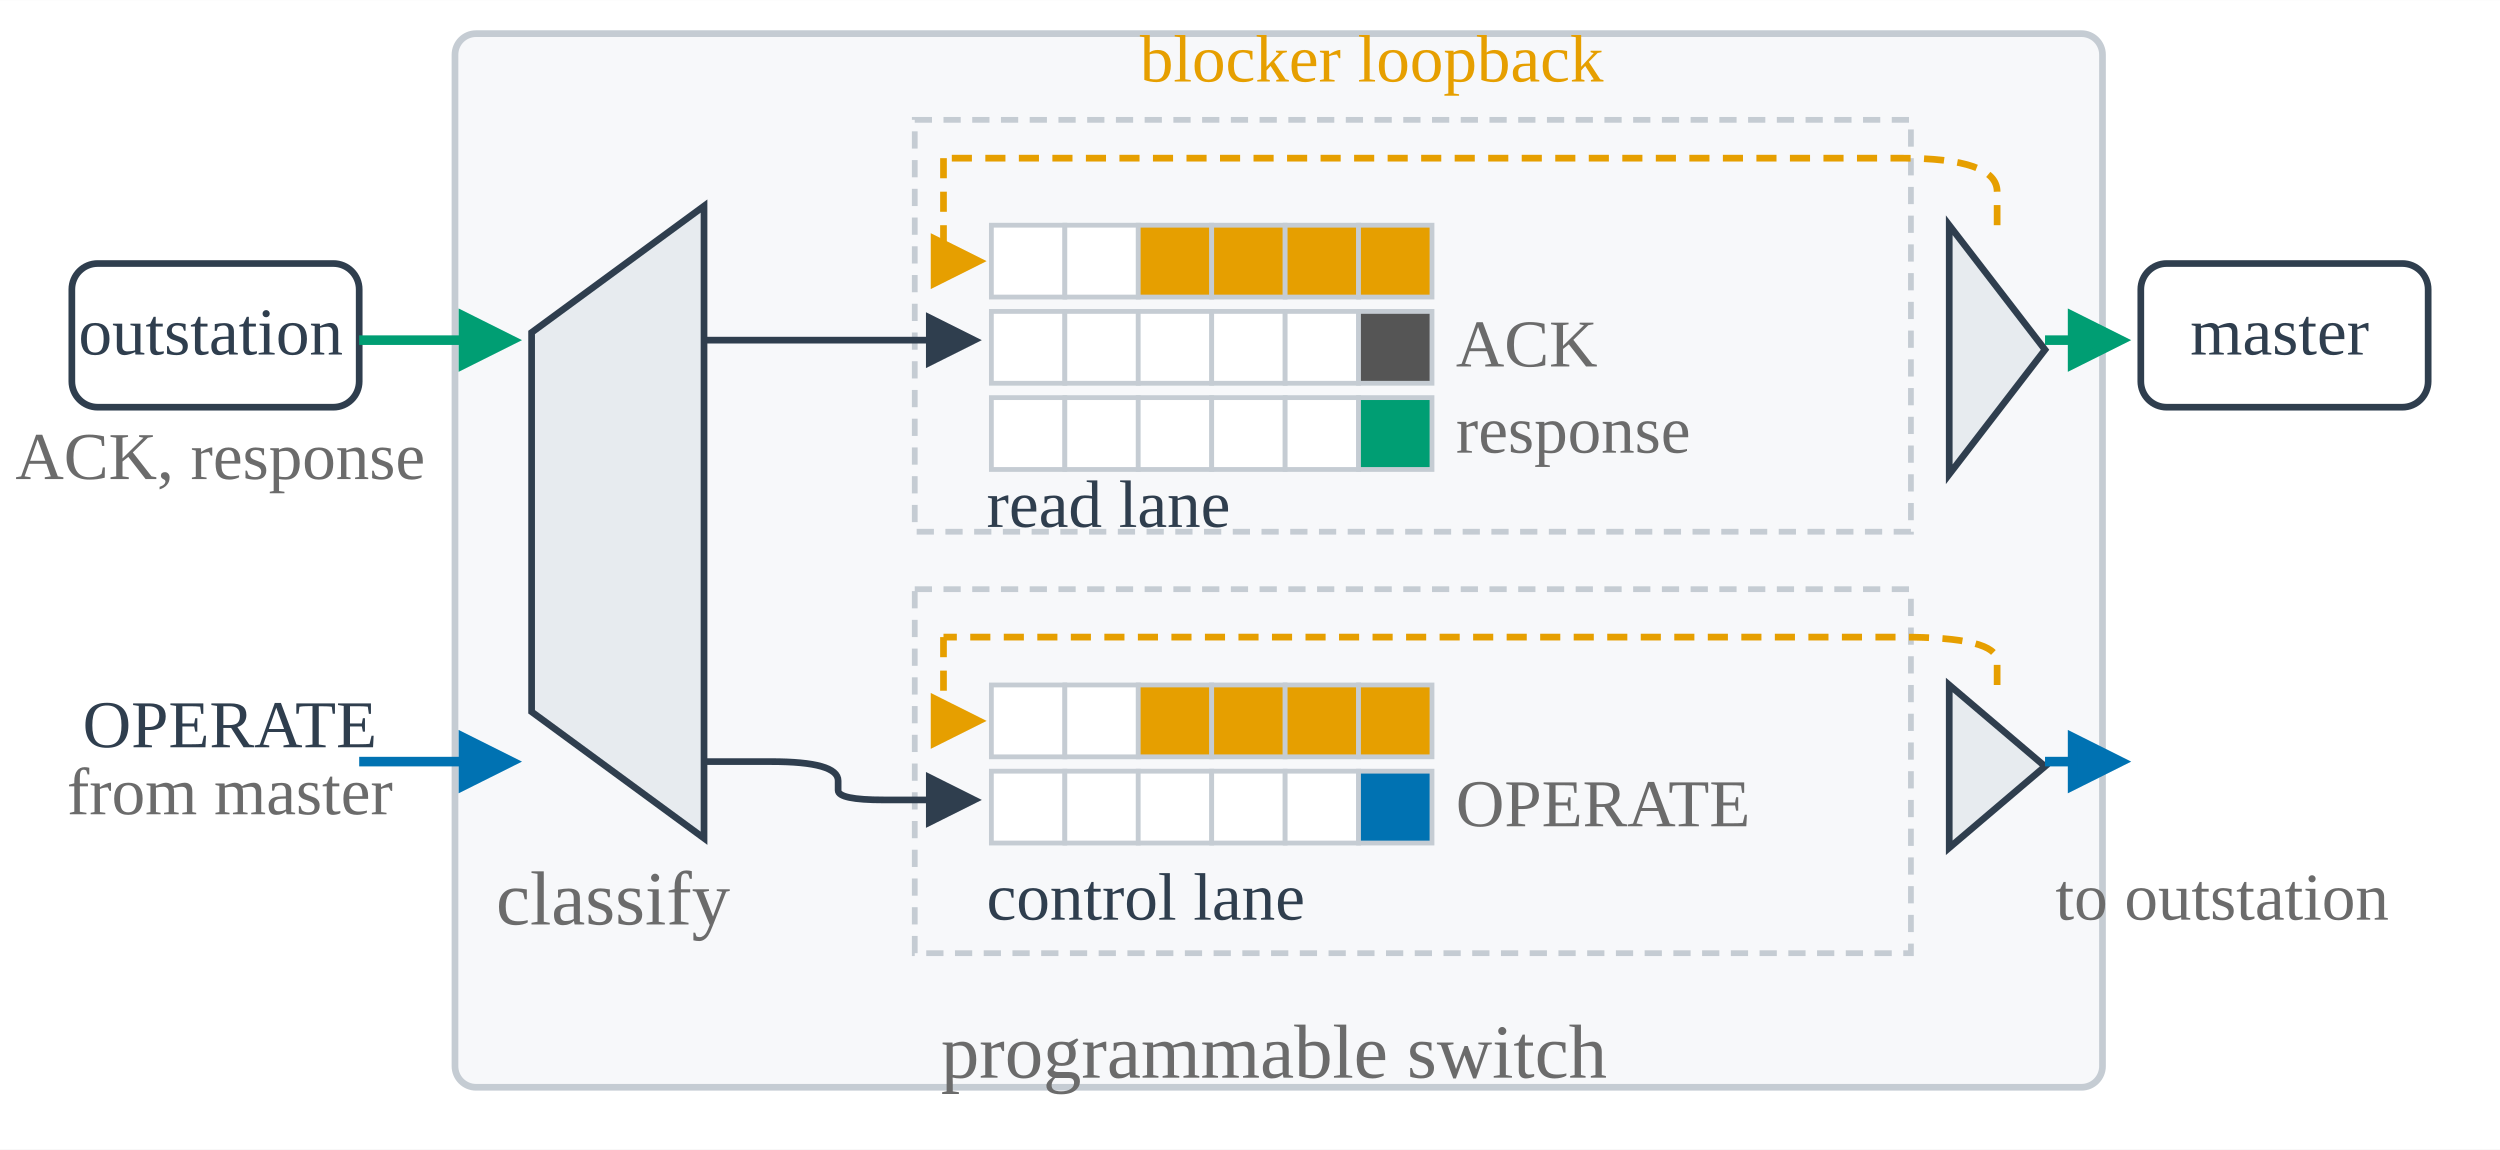
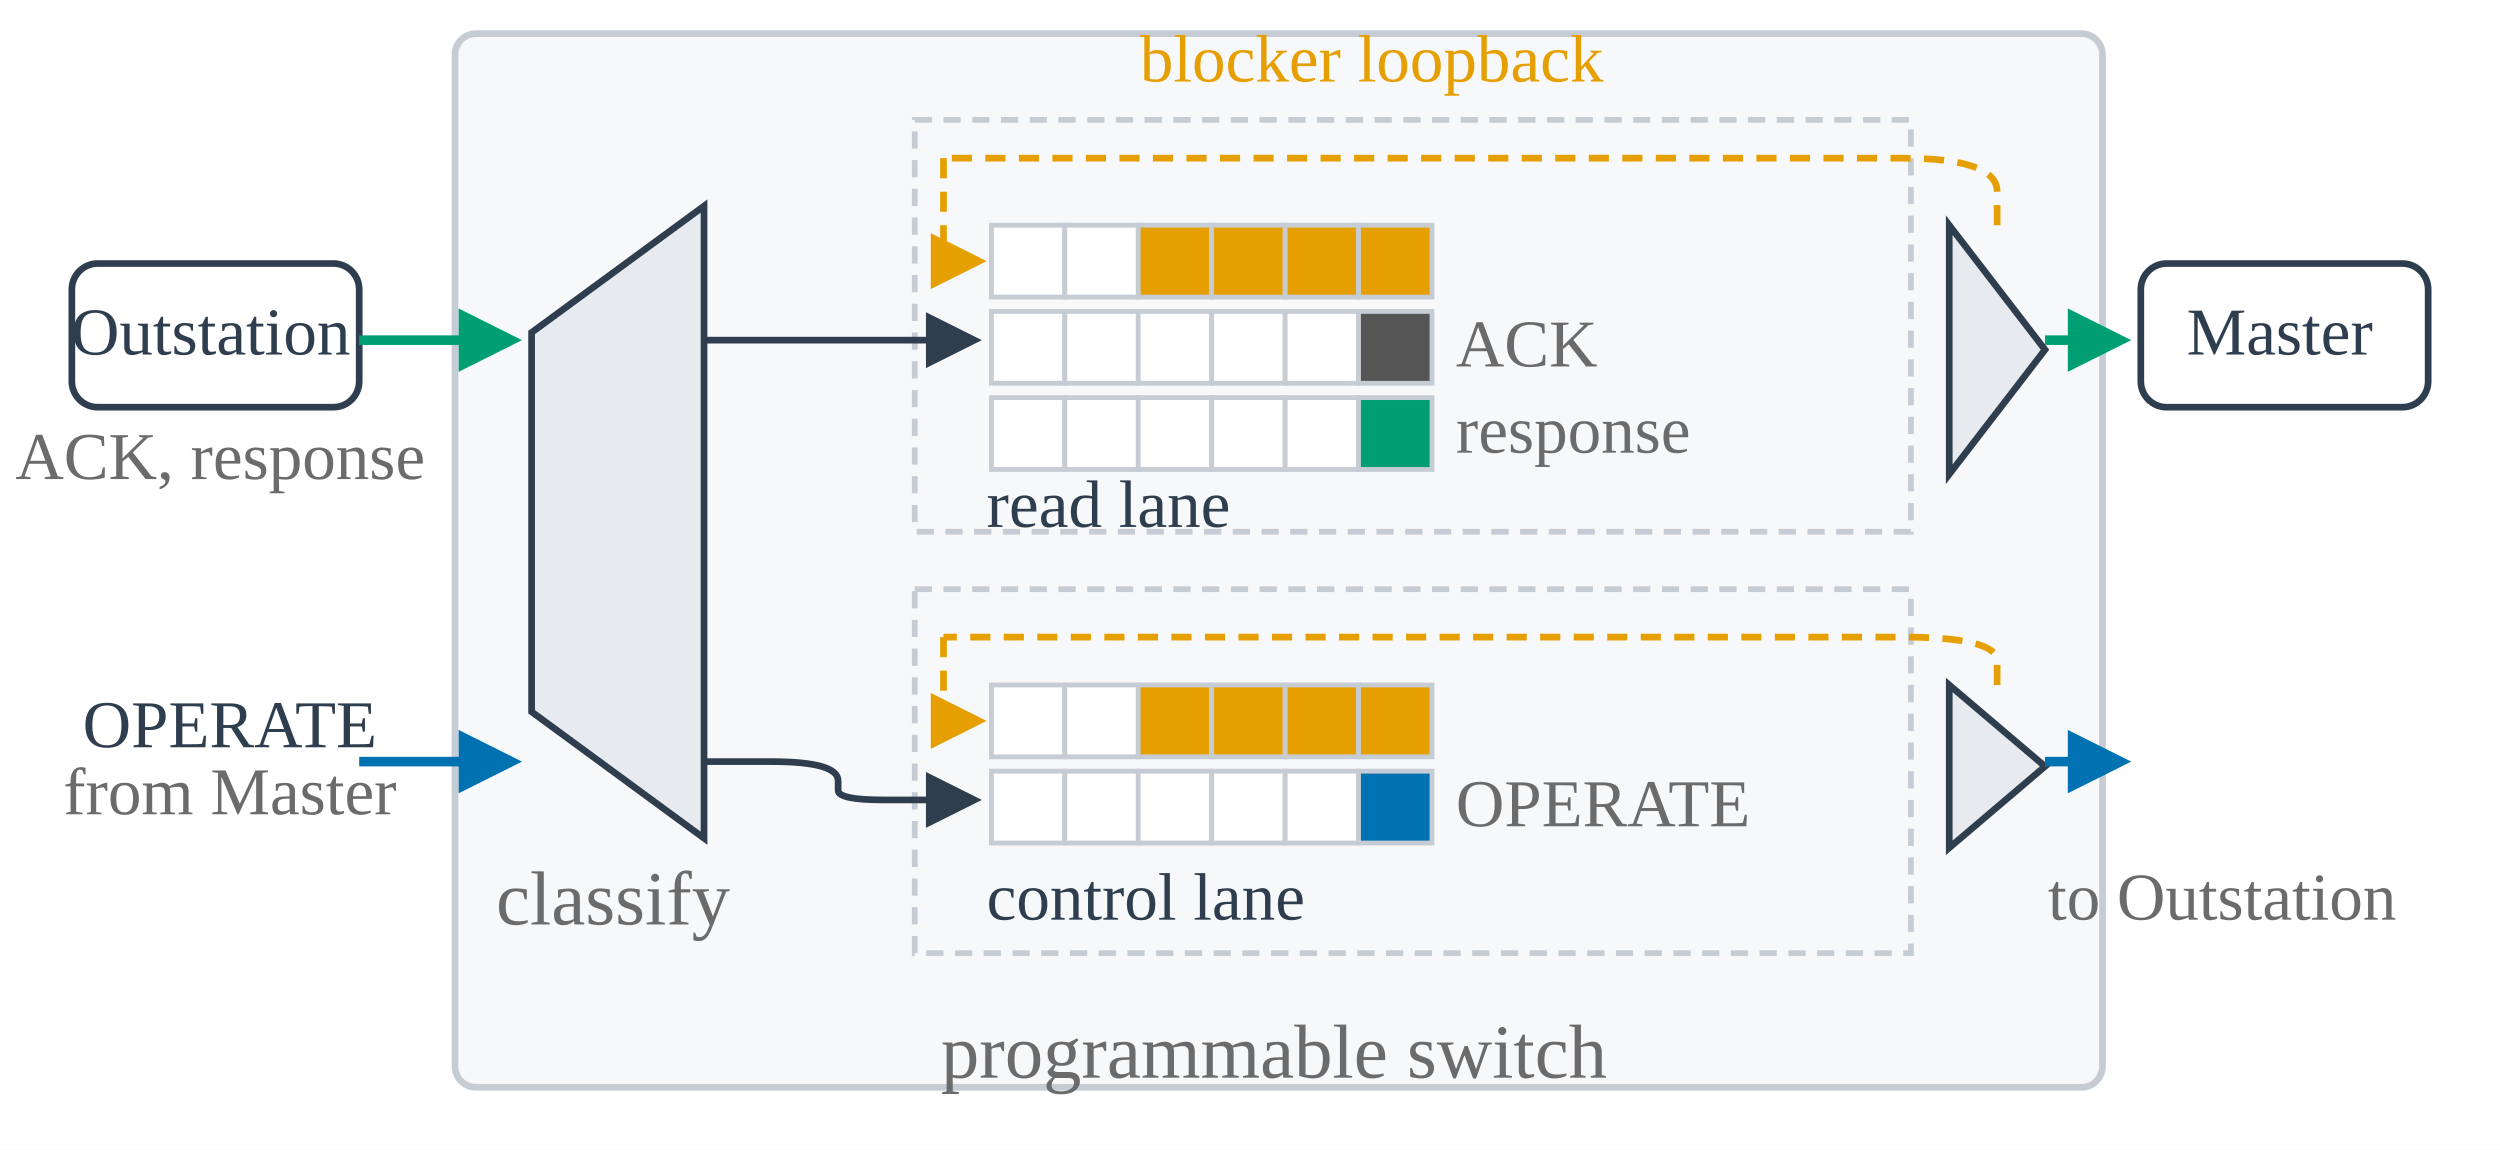
<svg xmlns="http://www.w3.org/2000/svg" viewBox="0 0 261 120" width="3.625in" height="1.667in" role="img" aria-labelledby="des-title des-desc">
  <rect width="261" height="120" fill="#ffffff" />
  <defs />
  <g>
    <g data-cell-id="0">
      <g data-cell-id="1">
        <g data-cell-id="c2">
          <g transform="translate(0.5,0.5)">
            <rect x="47" y="3" width="172" height="110" rx="2.2" ry="2.2" fill="#f7f8fa" stroke="#c5ccd3" stroke-width="0.7" pointer-events="all" />
          </g>
        </g>
        <g data-cell-id="c3">
          <g>
            <rect x="47" y="105" width="172" height="9" fill="none" stroke="none" pointer-events="all" />
          </g>
          <g>
            <g fill="#6B6B6B" font-family="'Times New Roman'" text-anchor="middle" font-size="8px">
              <text x="133" y="112.5">programmable switch</text>
            </g>
          </g>
        </g>
        <g data-cell-id="c4">
          <g transform="translate(0.5,0.5)">
            <rect x="7" y="27" width="30" height="15" rx="2.7" ry="2.7" fill="#ffffff" stroke="#2f3e4e" stroke-width="0.7" pointer-events="all" />
          </g>
          <g>
            <g fill="#2F3E4E" font-family="'Times New Roman'" text-anchor="middle" font-size="7px">
-               <text x="22" y="37">outstation</text>
+               <text x="22" y="37">Outstation</text>
            </g>
          </g>
        </g>
        <g data-cell-id="c5">
          <g transform="translate(0.5,0.5)">
            <rect x="223" y="27" width="30" height="15" rx="2.7" ry="2.7" fill="#ffffff" stroke="#2f3e4e" stroke-width="0.7" pointer-events="all" />
          </g>
          <g>
            <g fill="#2F3E4E" font-family="'Times New Roman'" text-anchor="middle" font-size="7px">
-               <text x="238" y="37">master</text>
+               <text x="238" y="37">Master</text>
            </g>
          </g>
        </g>
        <g data-cell-id="c6">
          <g>
            <rect x="7" y="43" width="32" height="9" fill="none" stroke="none" pointer-events="all" />
          </g>
          <g>
            <g fill="#6B6B6B" font-family="'Times New Roman'" text-anchor="middle" font-size="7px">
              <text x="23" y="50">ACK, response</text>
            </g>
          </g>
        </g>
        <g data-cell-id="c7">
          <g>
            <rect x="7" y="71" width="34" height="9" fill="none" stroke="none" pointer-events="all" />
          </g>
          <g>
            <g fill="#2F3E4E" font-family="'Times New Roman'" text-anchor="middle" font-size="7px">
              <text x="24" y="78">OPERATE</text>
            </g>
          </g>
        </g>
        <g data-cell-id="c8">
          <g>
            <rect x="7" y="78" width="34" height="9" fill="none" stroke="none" pointer-events="all" />
          </g>
          <g>
            <g fill="#6B6B6B" font-family="'Times New Roman'" text-anchor="middle" font-size="7px">
-               <text x="24" y="85">from master</text>
+               <text x="24" y="85">from Master</text>
            </g>
          </g>
        </g>
        <g data-cell-id="c9">
          <g transform="translate(0.5,0.5)">
            <path d="M 31 63 L 44.2 45 L 83.8 45 L 97 63 Z" fill="#e7ebef" stroke="#2f3e4e" stroke-width="0.7" stroke-miterlimit="10" transform="rotate(270,64,54)" pointer-events="all" />
          </g>
        </g>
        <g data-cell-id="c10">
          <g>
            <rect x="49" y="89" width="30" height="9" fill="none" stroke="none" pointer-events="all" />
          </g>
          <g>
            <g fill="#6B6B6B" font-family="'Times New Roman'" text-anchor="middle" font-size="8px">
              <text x="64" y="96.5">classify</text>
            </g>
          </g>
        </g>
        <g data-cell-id="c11">
          <g transform="translate(0.5,0.5)">
            <path d="M 37 35 L 47.88 35" fill="none" stroke="#009e73" stroke-miterlimit="10" pointer-events="stroke" />
            <path d="M 52.88 35 L 47.88 37.5 L 47.88 32.5 Z" fill="#009e73" stroke="#009e73" stroke-miterlimit="10" pointer-events="all" />
          </g>
        </g>
        <g data-cell-id="c12">
          <g transform="translate(0.5,0.5)">
            <path d="M 37 79 L 47.88 79" fill="none" stroke="#0072b2" stroke-miterlimit="10" pointer-events="stroke" />
            <path d="M 52.88 79 L 47.88 81.5 L 47.88 76.5 Z" fill="#0072b2" stroke="#0072b2" stroke-miterlimit="10" pointer-events="all" />
          </g>
        </g>
        <g data-cell-id="c13">
          <g transform="translate(0.5,0.5)">
            <rect x="95" y="12" width="104" height="43" fill="none" stroke="#c5ccd3" stroke-width="0.6" stroke-dasharray="1.8 1.2" pointer-events="all" />
          </g>
        </g>
        <g data-cell-id="c14">
          <g transform="translate(0.5,0.5)">
            <rect x="103" y="23" width="7.67" height="7.5" fill="#ffffff" stroke="#c5ccd3" stroke-width="0.5" pointer-events="all" />
          </g>
        </g>
        <g data-cell-id="c15">
          <g transform="translate(0.5,0.5)">
            <rect x="110.67" y="23" width="7.67" height="7.5" fill="#ffffff" stroke="#c5ccd3" stroke-width="0.5" pointer-events="all" />
          </g>
        </g>
        <g data-cell-id="c16">
          <g transform="translate(0.5,0.5)">
            <rect x="118.33" y="23" width="7.67" height="7.5" fill="#e69f00" stroke="#c5ccd3" stroke-width="0.5" pointer-events="all" />
          </g>
        </g>
        <g data-cell-id="c17">
          <g transform="translate(0.5,0.5)">
            <rect x="126" y="23" width="7.67" height="7.5" fill="#e69f00" stroke="#c5ccd3" stroke-width="0.5" pointer-events="all" />
          </g>
        </g>
        <g data-cell-id="c18">
          <g transform="translate(0.5,0.5)">
            <rect x="133.67" y="23" width="7.67" height="7.5" fill="#e69f00" stroke="#c5ccd3" stroke-width="0.5" pointer-events="all" />
          </g>
        </g>
        <g data-cell-id="c19">
          <g transform="translate(0.5,0.5)">
            <rect x="141.33" y="23" width="7.67" height="7.5" fill="#e69f00" stroke="#c5ccd3" stroke-width="0.5" pointer-events="all" />
          </g>
        </g>
        <g data-cell-id="c20">
          <g transform="translate(0.5,0.5)">
            <rect x="103" y="32" width="7.67" height="7.5" fill="#ffffff" stroke="#c5ccd3" stroke-width="0.5" pointer-events="all" />
          </g>
        </g>
        <g data-cell-id="c21">
          <g transform="translate(0.5,0.5)">
            <rect x="110.67" y="32" width="7.67" height="7.5" fill="#ffffff" stroke="#c5ccd3" stroke-width="0.5" pointer-events="all" />
          </g>
        </g>
        <g data-cell-id="c22">
          <g transform="translate(0.5,0.5)">
            <rect x="118.33" y="32" width="7.67" height="7.5" fill="#ffffff" stroke="#c5ccd3" stroke-width="0.5" pointer-events="all" />
          </g>
        </g>
        <g data-cell-id="c23">
          <g transform="translate(0.5,0.5)">
            <rect x="126" y="32" width="7.67" height="7.5" fill="#ffffff" stroke="#c5ccd3" stroke-width="0.5" pointer-events="all" />
          </g>
        </g>
        <g data-cell-id="c24">
          <g transform="translate(0.5,0.5)">
            <rect x="133.67" y="32" width="7.67" height="7.5" fill="#ffffff" stroke="#c5ccd3" stroke-width="0.5" pointer-events="all" />
          </g>
        </g>
        <g data-cell-id="c25">
          <g transform="translate(0.5,0.5)">
            <rect x="141.33" y="32" width="7.67" height="7.5" fill="#555555" stroke="#c5ccd3" stroke-width="0.5" pointer-events="all" />
          </g>
        </g>
        <g data-cell-id="c26">
          <g>
            <rect x="152" y="31.25" width="40" height="9" fill="none" stroke="none" pointer-events="all" />
          </g>
          <g>
            <g fill="#6B6B6B" font-family="'Times New Roman'" text-anchor="start" font-size="7px">
              <text x="152" y="38.25">ACK</text>
            </g>
          </g>
        </g>
        <g data-cell-id="c27">
          <g transform="translate(0.5,0.5)">
            <rect x="103" y="41" width="7.67" height="7.5" fill="#ffffff" stroke="#c5ccd3" stroke-width="0.5" pointer-events="all" />
          </g>
        </g>
        <g data-cell-id="c28">
          <g transform="translate(0.5,0.5)">
            <rect x="110.67" y="41" width="7.67" height="7.5" fill="#ffffff" stroke="#c5ccd3" stroke-width="0.5" pointer-events="all" />
          </g>
        </g>
        <g data-cell-id="c29">
          <g transform="translate(0.5,0.5)">
            <rect x="118.33" y="41" width="7.67" height="7.5" fill="#ffffff" stroke="#c5ccd3" stroke-width="0.5" pointer-events="all" />
          </g>
        </g>
        <g data-cell-id="c30">
          <g transform="translate(0.5,0.5)">
            <rect x="126" y="41" width="7.67" height="7.5" fill="#ffffff" stroke="#c5ccd3" stroke-width="0.5" pointer-events="all" />
          </g>
        </g>
        <g data-cell-id="c31">
          <g transform="translate(0.5,0.5)">
            <rect x="133.67" y="41" width="7.67" height="7.5" fill="#ffffff" stroke="#c5ccd3" stroke-width="0.5" pointer-events="all" />
          </g>
        </g>
        <g data-cell-id="c32">
          <g transform="translate(0.5,0.5)">
            <rect x="141.33" y="41" width="7.67" height="7.5" fill="#009e73" stroke="#c5ccd3" stroke-width="0.5" pointer-events="all" />
          </g>
        </g>
        <g data-cell-id="c33">
          <g>
            <rect x="152" y="40.25" width="40" height="9" fill="none" stroke="none" pointer-events="all" />
          </g>
          <g>
            <g fill="#6B6B6B" font-family="'Times New Roman'" text-anchor="start" font-size="7px">
              <text x="152" y="47.25">response</text>
            </g>
          </g>
        </g>
        <g data-cell-id="c34">
          <g>
            <rect x="103" y="48" width="60" height="9" fill="none" stroke="none" pointer-events="all" />
          </g>
          <g>
            <g fill="#2F3E4E" font-family="'Times New Roman'" text-anchor="start" font-size="7px">
              <text x="103" y="55">read lane</text>
            </g>
          </g>
        </g>
        <g data-cell-id="c35">
          <g transform="translate(0.5,0.5)">
            <rect x="95" y="61" width="104" height="38" fill="none" stroke="#c5ccd3" stroke-width="0.6" stroke-dasharray="1.8 1.2" pointer-events="all" />
          </g>
        </g>
        <g data-cell-id="c36">
          <g transform="translate(0.5,0.5)">
            <rect x="103" y="71" width="7.67" height="7.5" fill="#ffffff" stroke="#c5ccd3" stroke-width="0.5" pointer-events="all" />
          </g>
        </g>
        <g data-cell-id="c37">
          <g transform="translate(0.5,0.5)">
            <rect x="110.67" y="71" width="7.67" height="7.5" fill="#ffffff" stroke="#c5ccd3" stroke-width="0.5" pointer-events="all" />
          </g>
        </g>
        <g data-cell-id="c38">
          <g transform="translate(0.5,0.5)">
            <rect x="118.33" y="71" width="7.67" height="7.5" fill="#e69f00" stroke="#c5ccd3" stroke-width="0.5" pointer-events="all" />
          </g>
        </g>
        <g data-cell-id="c39">
          <g transform="translate(0.5,0.5)">
            <rect x="126" y="71" width="7.67" height="7.5" fill="#e69f00" stroke="#c5ccd3" stroke-width="0.5" pointer-events="all" />
          </g>
        </g>
        <g data-cell-id="c40">
          <g transform="translate(0.5,0.5)">
            <rect x="133.67" y="71" width="7.67" height="7.5" fill="#e69f00" stroke="#c5ccd3" stroke-width="0.5" pointer-events="all" />
          </g>
        </g>
        <g data-cell-id="c41">
          <g transform="translate(0.5,0.5)">
            <rect x="141.33" y="71" width="7.67" height="7.5" fill="#e69f00" stroke="#c5ccd3" stroke-width="0.5" pointer-events="all" />
          </g>
        </g>
        <g data-cell-id="c42">
          <g transform="translate(0.5,0.5)">
            <rect x="103" y="80" width="7.67" height="7.5" fill="#ffffff" stroke="#c5ccd3" stroke-width="0.5" pointer-events="all" />
          </g>
        </g>
        <g data-cell-id="c43">
          <g transform="translate(0.5,0.5)">
            <rect x="110.67" y="80" width="7.67" height="7.5" fill="#ffffff" stroke="#c5ccd3" stroke-width="0.5" pointer-events="all" />
          </g>
        </g>
        <g data-cell-id="c44">
          <g transform="translate(0.5,0.5)">
            <rect x="118.33" y="80" width="7.67" height="7.5" fill="#ffffff" stroke="#c5ccd3" stroke-width="0.5" pointer-events="all" />
          </g>
        </g>
        <g data-cell-id="c45">
          <g transform="translate(0.5,0.5)">
            <rect x="126" y="80" width="7.67" height="7.5" fill="#ffffff" stroke="#c5ccd3" stroke-width="0.5" pointer-events="all" />
          </g>
        </g>
        <g data-cell-id="c46">
          <g transform="translate(0.5,0.5)">
            <rect x="133.67" y="80" width="7.67" height="7.5" fill="#ffffff" stroke="#c5ccd3" stroke-width="0.5" pointer-events="all" />
          </g>
        </g>
        <g data-cell-id="c47">
          <g transform="translate(0.5,0.5)">
            <rect x="141.33" y="80" width="7.67" height="7.5" fill="#0072b2" stroke="#c5ccd3" stroke-width="0.5" pointer-events="all" />
          </g>
        </g>
        <g data-cell-id="c48">
          <g>
            <rect x="152" y="79.25" width="40" height="9" fill="none" stroke="none" pointer-events="all" />
          </g>
          <g>
            <g fill="#6B6B6B" font-family="'Times New Roman'" text-anchor="start" font-size="7px">
              <text x="152" y="86.25">OPERATE</text>
            </g>
          </g>
        </g>
        <g data-cell-id="c49">
          <g>
            <rect x="103" y="89" width="60" height="9" fill="none" stroke="none" pointer-events="all" />
          </g>
          <g>
            <g fill="#2F3E4E" font-family="'Times New Roman'" text-anchor="start" font-size="7px">
              <text x="103" y="96">control lane</text>
            </g>
          </g>
        </g>
        <g data-cell-id="c50">
          <g transform="translate(0.5,0.5)">
            <path d="M 73 35 L 96.52 35" fill="none" stroke="#2f3e4e" stroke-width="0.7" stroke-miterlimit="10" pointer-events="stroke" />
            <path d="M 101.22 35 L 96.52 37.35 L 96.52 32.65 Z" fill="#2f3e4e" stroke="#2f3e4e" stroke-width="0.7" stroke-miterlimit="10" pointer-events="all" />
          </g>
        </g>
        <g data-cell-id="c51">
          <g transform="translate(0.5,0.5)">
            <path d="M 73 79 L 80 79 Q 87 79 87 81 L 87 82 Q 87 83 91.76 83 L 96.52 83" fill="none" stroke="#2f3e4e" stroke-width="0.7" stroke-miterlimit="10" pointer-events="stroke" />
            <path d="M 101.22 83 L 96.52 85.35 L 96.52 80.65 Z" fill="#2f3e4e" stroke="#2f3e4e" stroke-width="0.7" stroke-miterlimit="10" pointer-events="all" />
          </g>
        </g>
        <g data-cell-id="c52">
          <g transform="translate(0.5,0.5)">
            <path d="M 203 23 L 213 36 L 203 49 Z" fill="#e7ebef" stroke="#2f3e4e" stroke-width="0.7" stroke-miterlimit="10" pointer-events="all" />
          </g>
        </g>
        <g data-cell-id="c53">
          <g transform="translate(0.5,0.5)">
            <path d="M 203 71 L 213 79.5 L 203 88 Z" fill="#e7ebef" stroke="#2f3e4e" stroke-width="0.7" stroke-miterlimit="10" pointer-events="all" />
          </g>
        </g>
        <g data-cell-id="c54">
          <g transform="translate(0.5,0.5)">
            <path d="M 213 35 L 215.88 35" fill="none" stroke="#009e73" stroke-miterlimit="10" pointer-events="stroke" />
            <path d="M 220.88 35 L 215.88 37.5 L 215.88 32.5 Z" fill="#009e73" stroke="#009e73" stroke-miterlimit="10" pointer-events="all" />
          </g>
        </g>
        <g data-cell-id="c55">
          <g transform="translate(0.5,0.5)">
            <path d="M 213 79 L 215.88 79" fill="none" stroke="#0072b2" stroke-miterlimit="10" pointer-events="stroke" />
            <path d="M 220.88 79 L 215.88 81.5 L 215.88 76.5 Z" fill="#0072b2" stroke="#0072b2" stroke-miterlimit="10" pointer-events="all" />
          </g>
        </g>
        <g data-cell-id="c56">
          <g>
            <rect x="209" y="89" width="46" height="9" fill="none" stroke="none" pointer-events="all" />
          </g>
          <g>
            <g fill="#6B6B6B" font-family="'Times New Roman'" text-anchor="middle" font-size="7px">
-               <text x="232" y="96">to outstation</text>
+               <text x="232" y="96">to Outstation</text>
            </g>
          </g>
        </g>
        <g data-cell-id="c57">
          <g transform="translate(0.5,0.5)">
            <path d="M 208 23 L 208 19.5 Q 208 16 198 16 L 98 16" fill="none" stroke="#e69f00" stroke-width="0.7" stroke-miterlimit="10" stroke-dasharray="2.1 1.4" pointer-events="stroke" />
          </g>
        </g>
        <g data-cell-id="c58">
          <g transform="translate(0.5,0.5)">
            <path d="M 98 16 L 98 26.75" fill="none" stroke="#e69f00" stroke-width="0.7" stroke-miterlimit="10" stroke-dasharray="2.1 1.4" pointer-events="stroke" />
          </g>
        </g>
        <g data-cell-id="c59">
          <g transform="translate(0.5,0.5)">
            <path d="M 98 26.75 L 97.02 26.75" fill="none" stroke="#e69f00" stroke-width="0.7" stroke-miterlimit="10" stroke-dasharray="2.1 1.4" pointer-events="stroke" />
            <path d="M 101.72 26.75 L 97.02 29.1 L 97.02 24.4 Z" fill="#e69f00" stroke="#e69f00" stroke-width="0.7" stroke-miterlimit="10" pointer-events="all" />
          </g>
        </g>
        <g data-cell-id="c60">
          <g transform="translate(0.5,0.5)">
            <path d="M 208 71 L 208 68.5 Q 208 66 198 66 L 98 66" fill="none" stroke="#e69f00" stroke-width="0.7" stroke-miterlimit="10" stroke-dasharray="2.1 1.4" pointer-events="stroke" />
          </g>
        </g>
        <g data-cell-id="c61">
          <g transform="translate(0.5,0.5)">
            <path d="M 98 66 L 98 74.75" fill="none" stroke="#e69f00" stroke-width="0.7" stroke-miterlimit="10" stroke-dasharray="2.1 1.4" pointer-events="stroke" />
          </g>
        </g>
        <g data-cell-id="c62">
          <g transform="translate(0.5,0.5)">
            <path d="M 98 74.75 L 97.02 74.75" fill="none" stroke="#e69f00" stroke-width="0.7" stroke-miterlimit="10" stroke-dasharray="2.1 1.4" pointer-events="stroke" />
            <path d="M 101.72 74.75 L 97.02 77.1 L 97.02 72.4 Z" fill="#e69f00" stroke="#e69f00" stroke-width="0.7" stroke-miterlimit="10" pointer-events="all" />
          </g>
        </g>
        <g data-cell-id="c63">
          <g>
            <rect x="119" y="2" width="80" height="8" fill="none" stroke="none" pointer-events="all" />
          </g>
          <g>
            <g fill="#E69F00" font-family="'Times New Roman'" text-anchor="start" font-size="7px">
              <text x="119" y="8.5">blocker loopback</text>
            </g>
          </g>
        </g>
      </g>
    </g>
  </g>
</svg>
